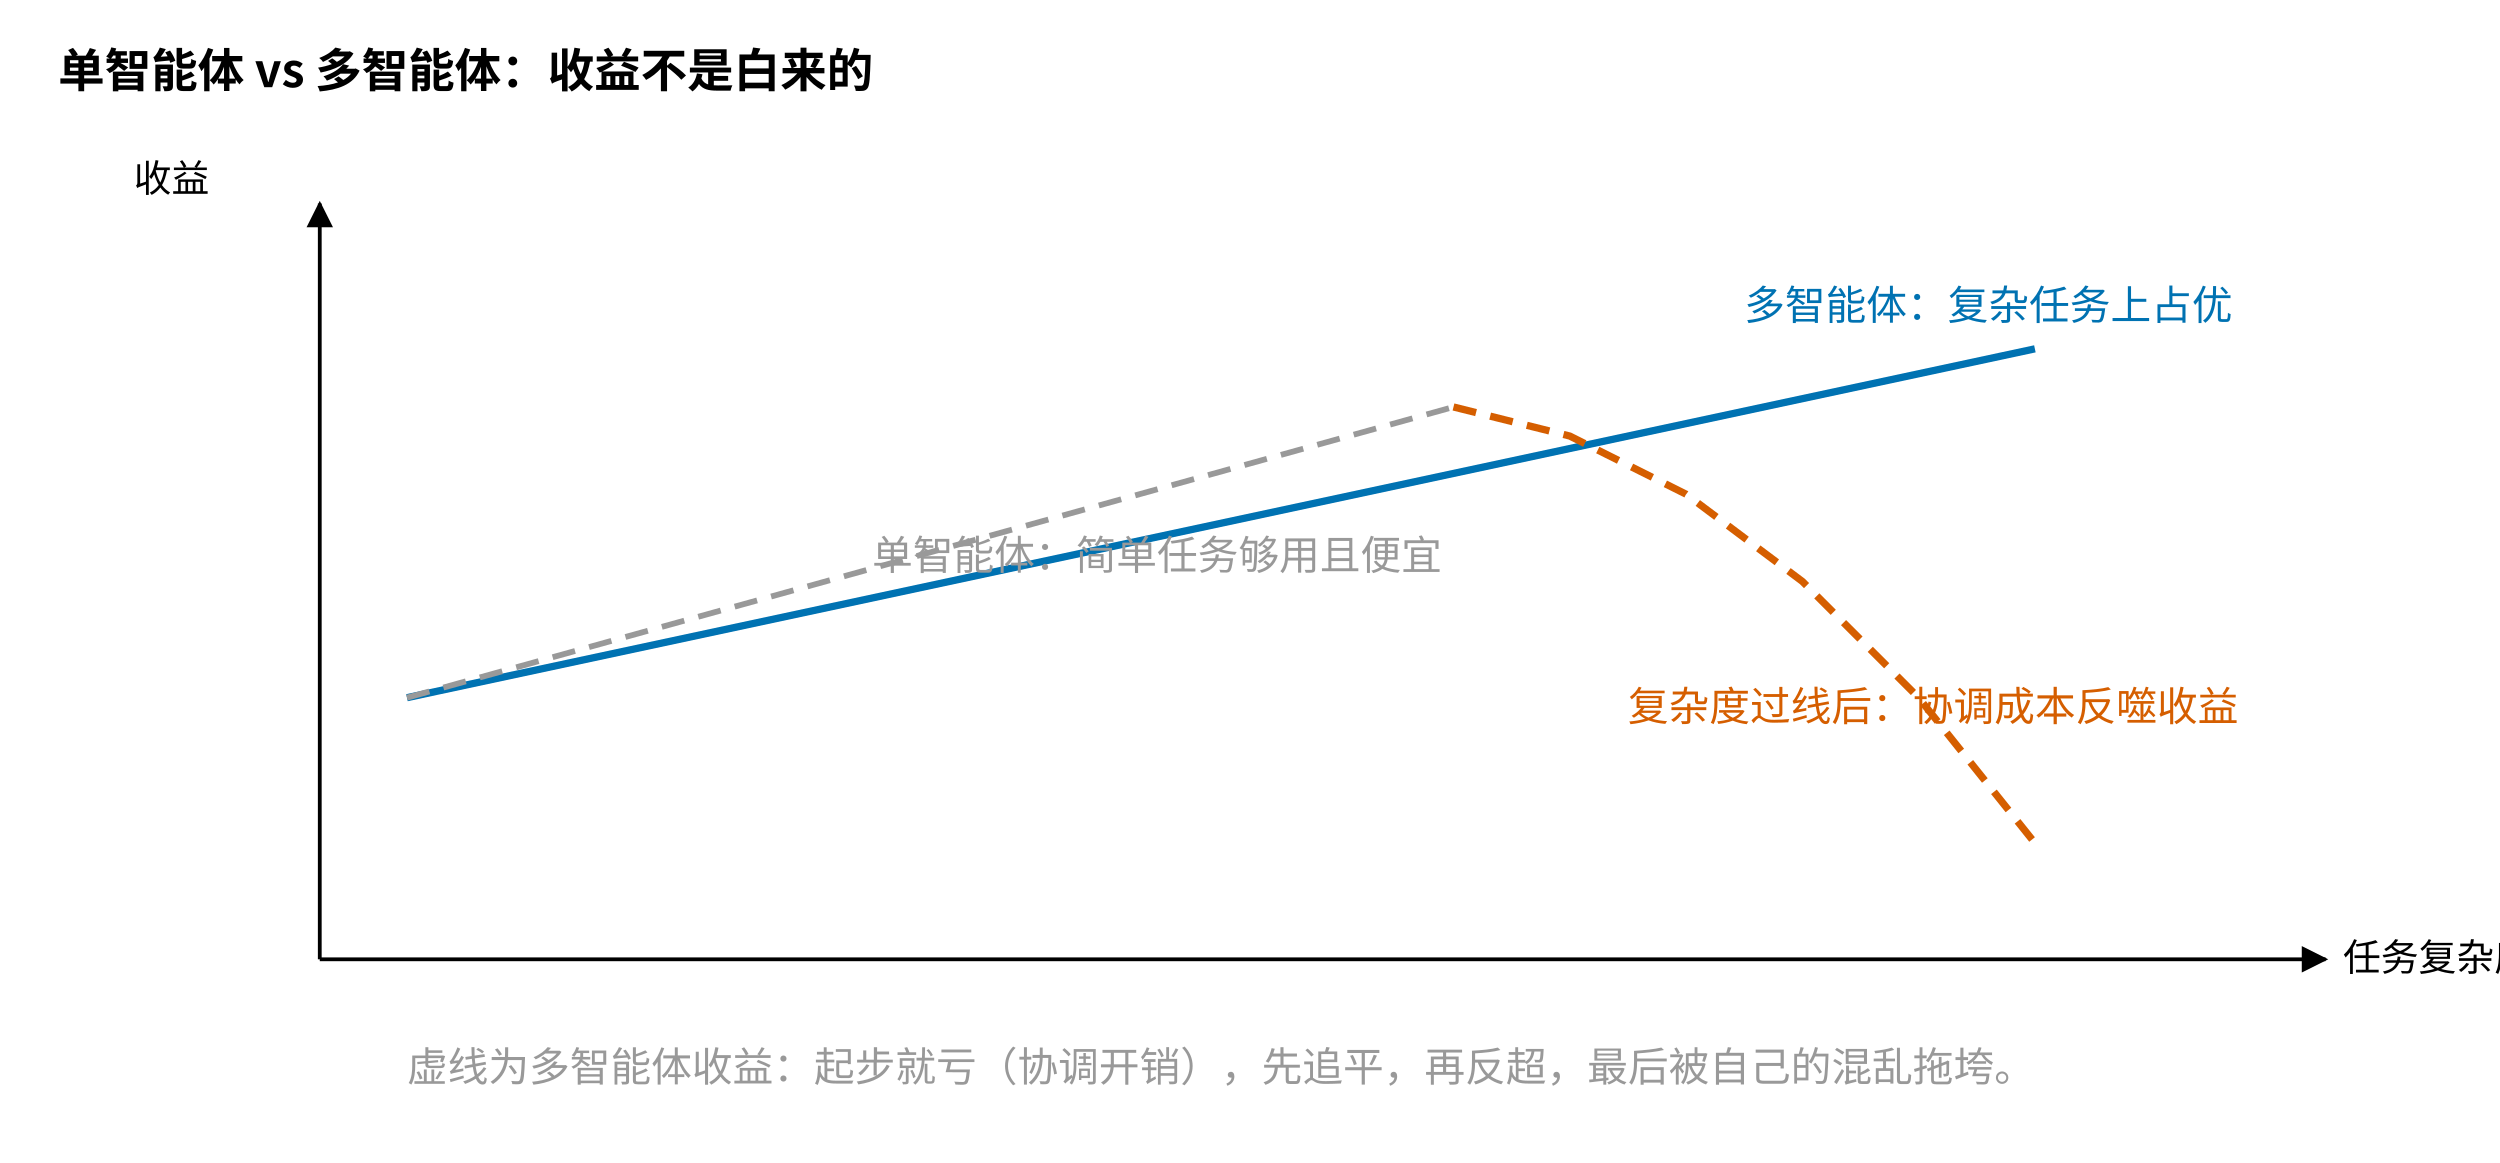
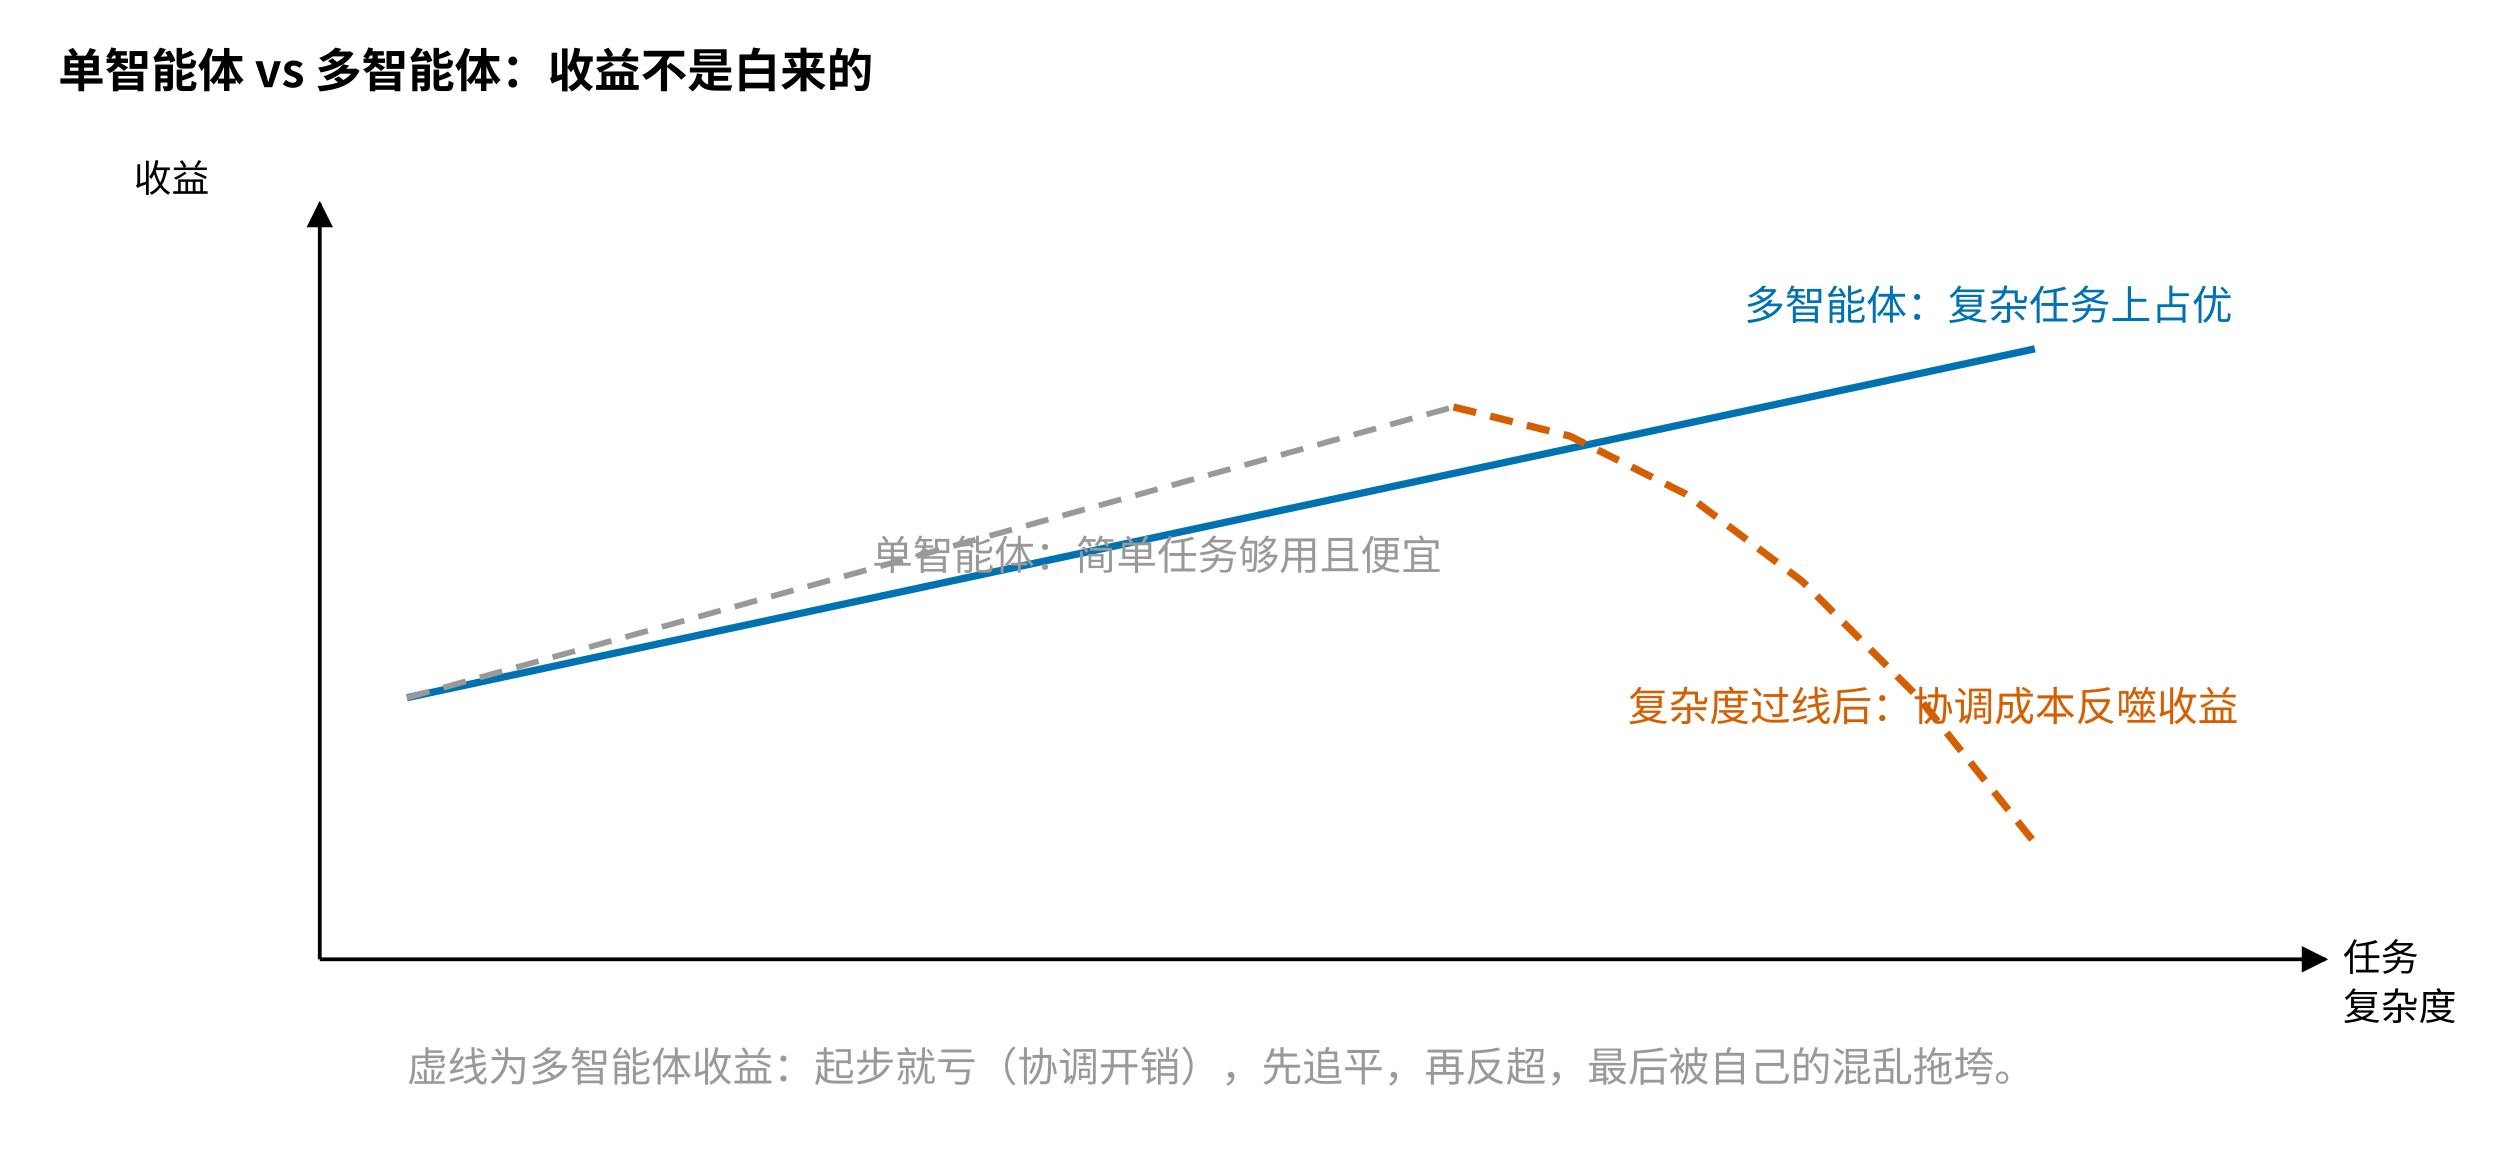
<svg xmlns="http://www.w3.org/2000/svg" width="860" height="400" viewBox="0 0 860 400">
  <defs>
    <marker id="arr" viewBox="0 0 10 10" refX="9" refY="5" markerWidth="7" markerHeight="7" orient="auto-start-reverse">
      <path d="M 0 0 L 10 5 L 0 10 z" fill="#000000" />
    </marker>
  </defs>
  <text x="20" y="30" font-size="16" font-weight="bold" fill="#000000" font-family="Noto Sans CJK SC, sans-serif">单智能体 vs 多智能体：收益不是白来的</text>
  <line x1="110" y1="330" x2="800" y2="330" stroke="#000000" stroke-width="1.3" marker-end="url(#arr)" />
  <line x1="110" y1="330" x2="110" y2="70" stroke="#000000" stroke-width="1.3" marker-end="url(#arr)" />
-   <text x="806" y="334" font-size="13" fill="#000000" font-family="Noto Sans CJK SC, sans-serif">任务复杂度</text>
+   <text x="806" y="334" font-size="13.0" fill="#000000" font-family="Noto Sans CJK SC, sans-serif">任务</text>
+   <text x="806" y="350.9" font-size="13.0" fill="#000000" font-family="Noto Sans CJK SC, sans-serif">复杂度</text>
  <text x="46" y="66" font-size="13" fill="#000000" font-family="Noto Sans CJK SC, sans-serif">收益</text>
  <line x1="140" y1="240" x2="700" y2="120" stroke="#0072B2" stroke-width="2.5" />
  <line x1="140" y1="240" x2="500" y2="140" stroke="#999999" stroke-width="2" stroke-dasharray="8 5" />
  <polyline points="500,140 540,150 580,170 620,200 660,240 700,290" fill="none" stroke="#D55E00" stroke-width="2.5" stroke-dasharray="8 5" />
  <g font-size="14" font-family="Noto Sans CJK SC, sans-serif" fill="#000000">
    <text x="600" y="110" fill="#0072B2">多智能体：复杂任务上占优</text>
    <text x="300" y="196" fill="#999999">单智能体：简单任务够用且便宜</text>
    <text x="560" y="248" fill="#D55E00">复杂度过线后：协调成本反噬收益</text>
    <text x="140" y="372" fill="#999999">虚线为多智能体收益：起步就亏（协调开销），先追平，再反超，最后被自己的混乱拖垮。</text>
  </g>
</svg>
